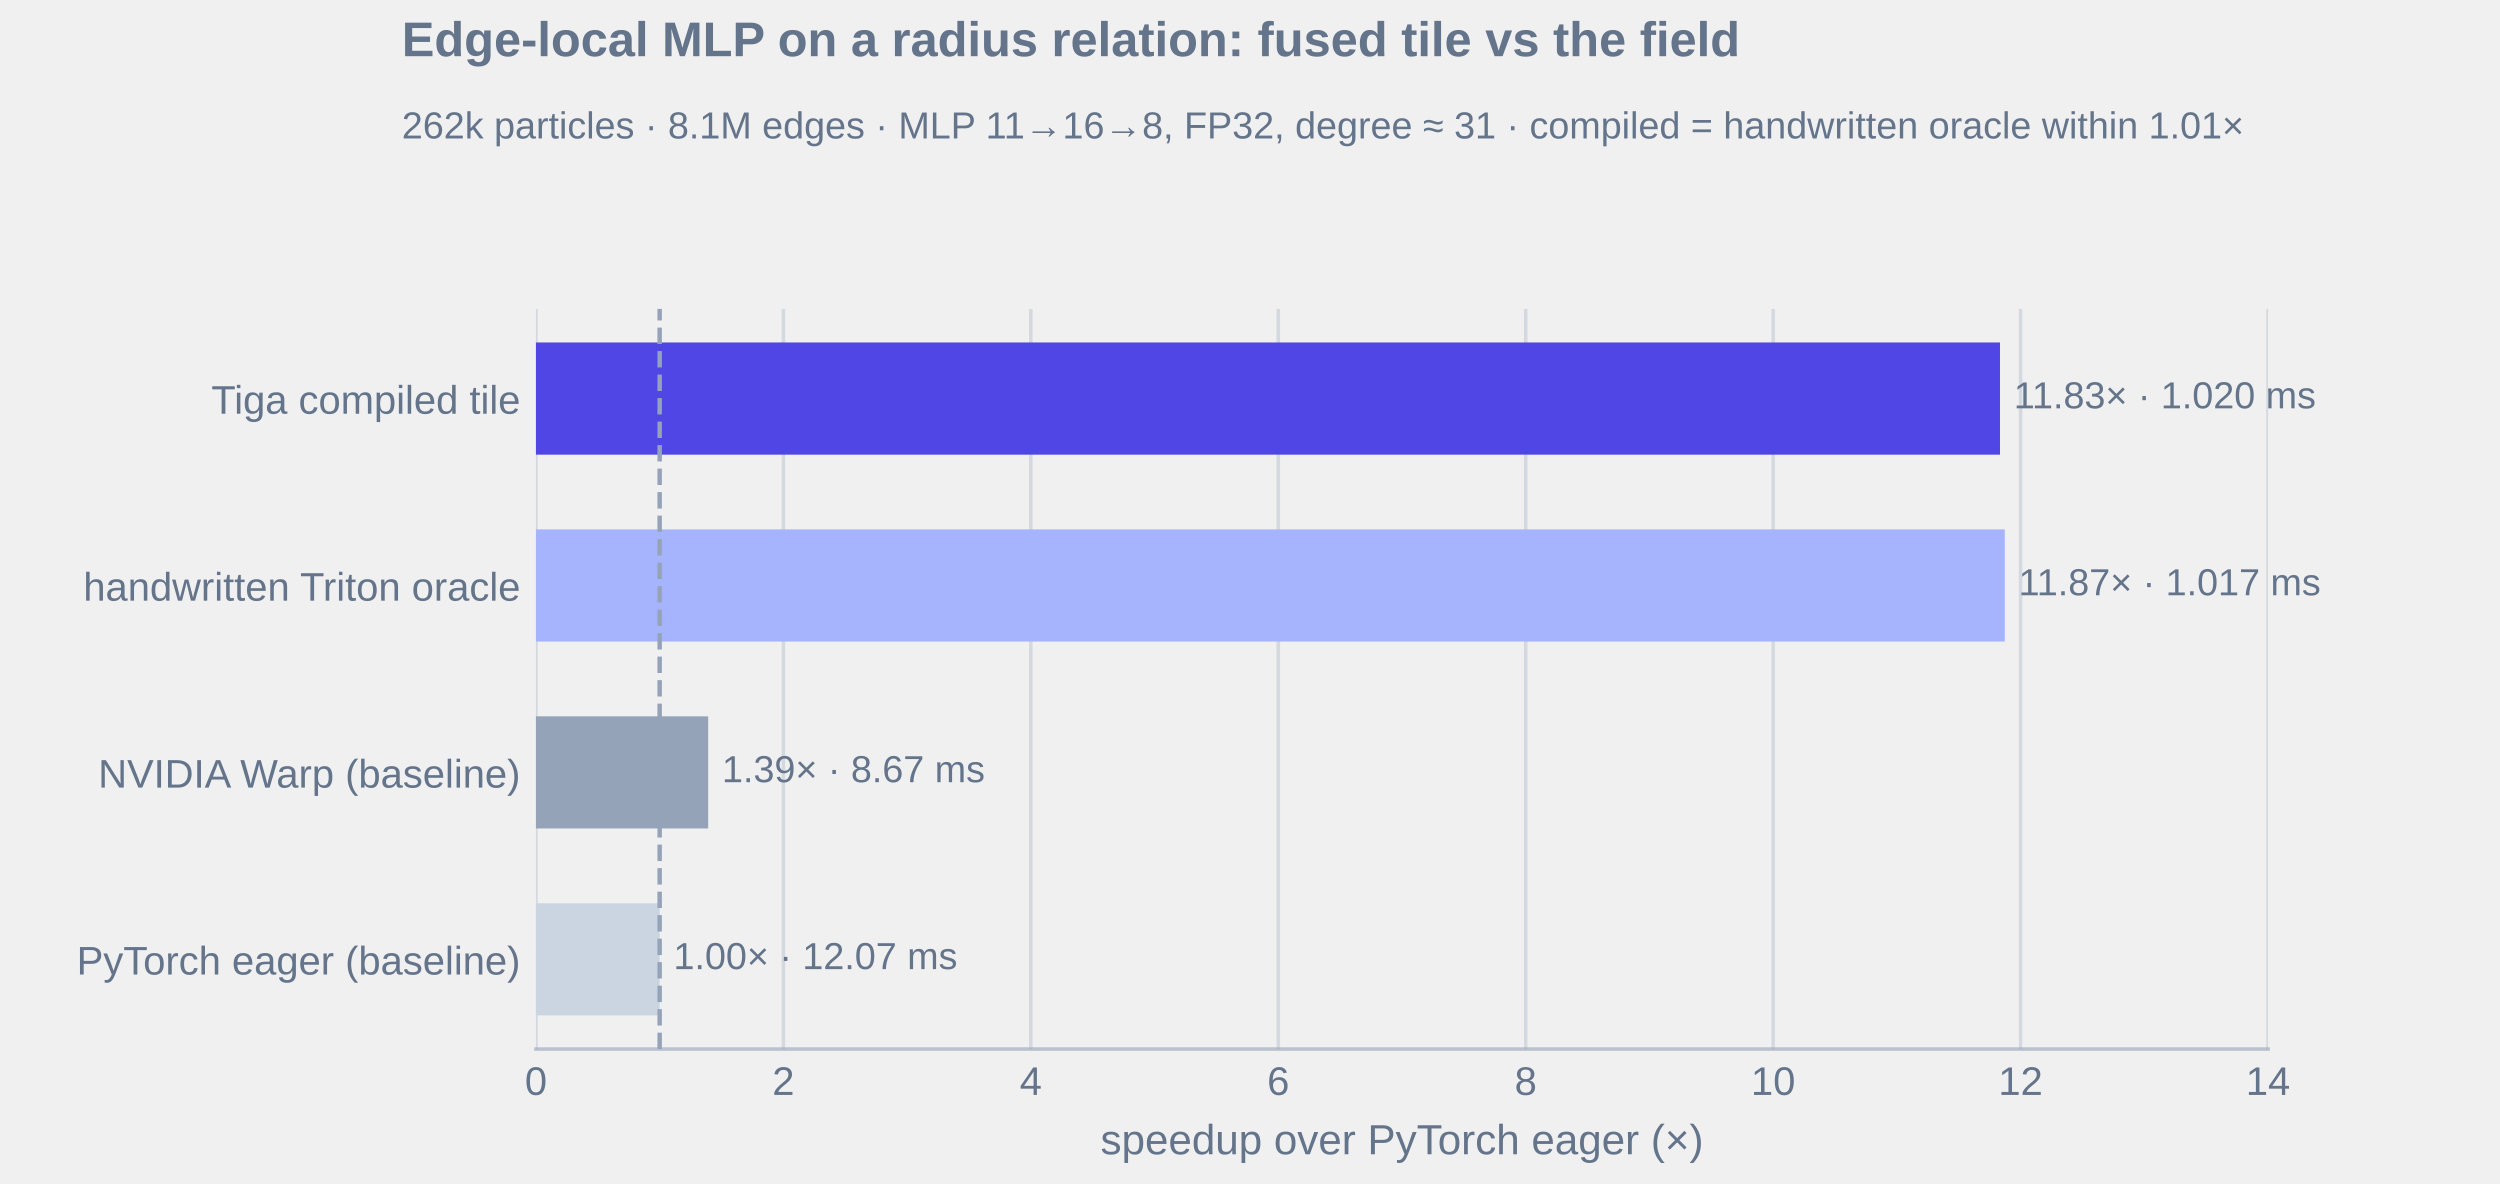
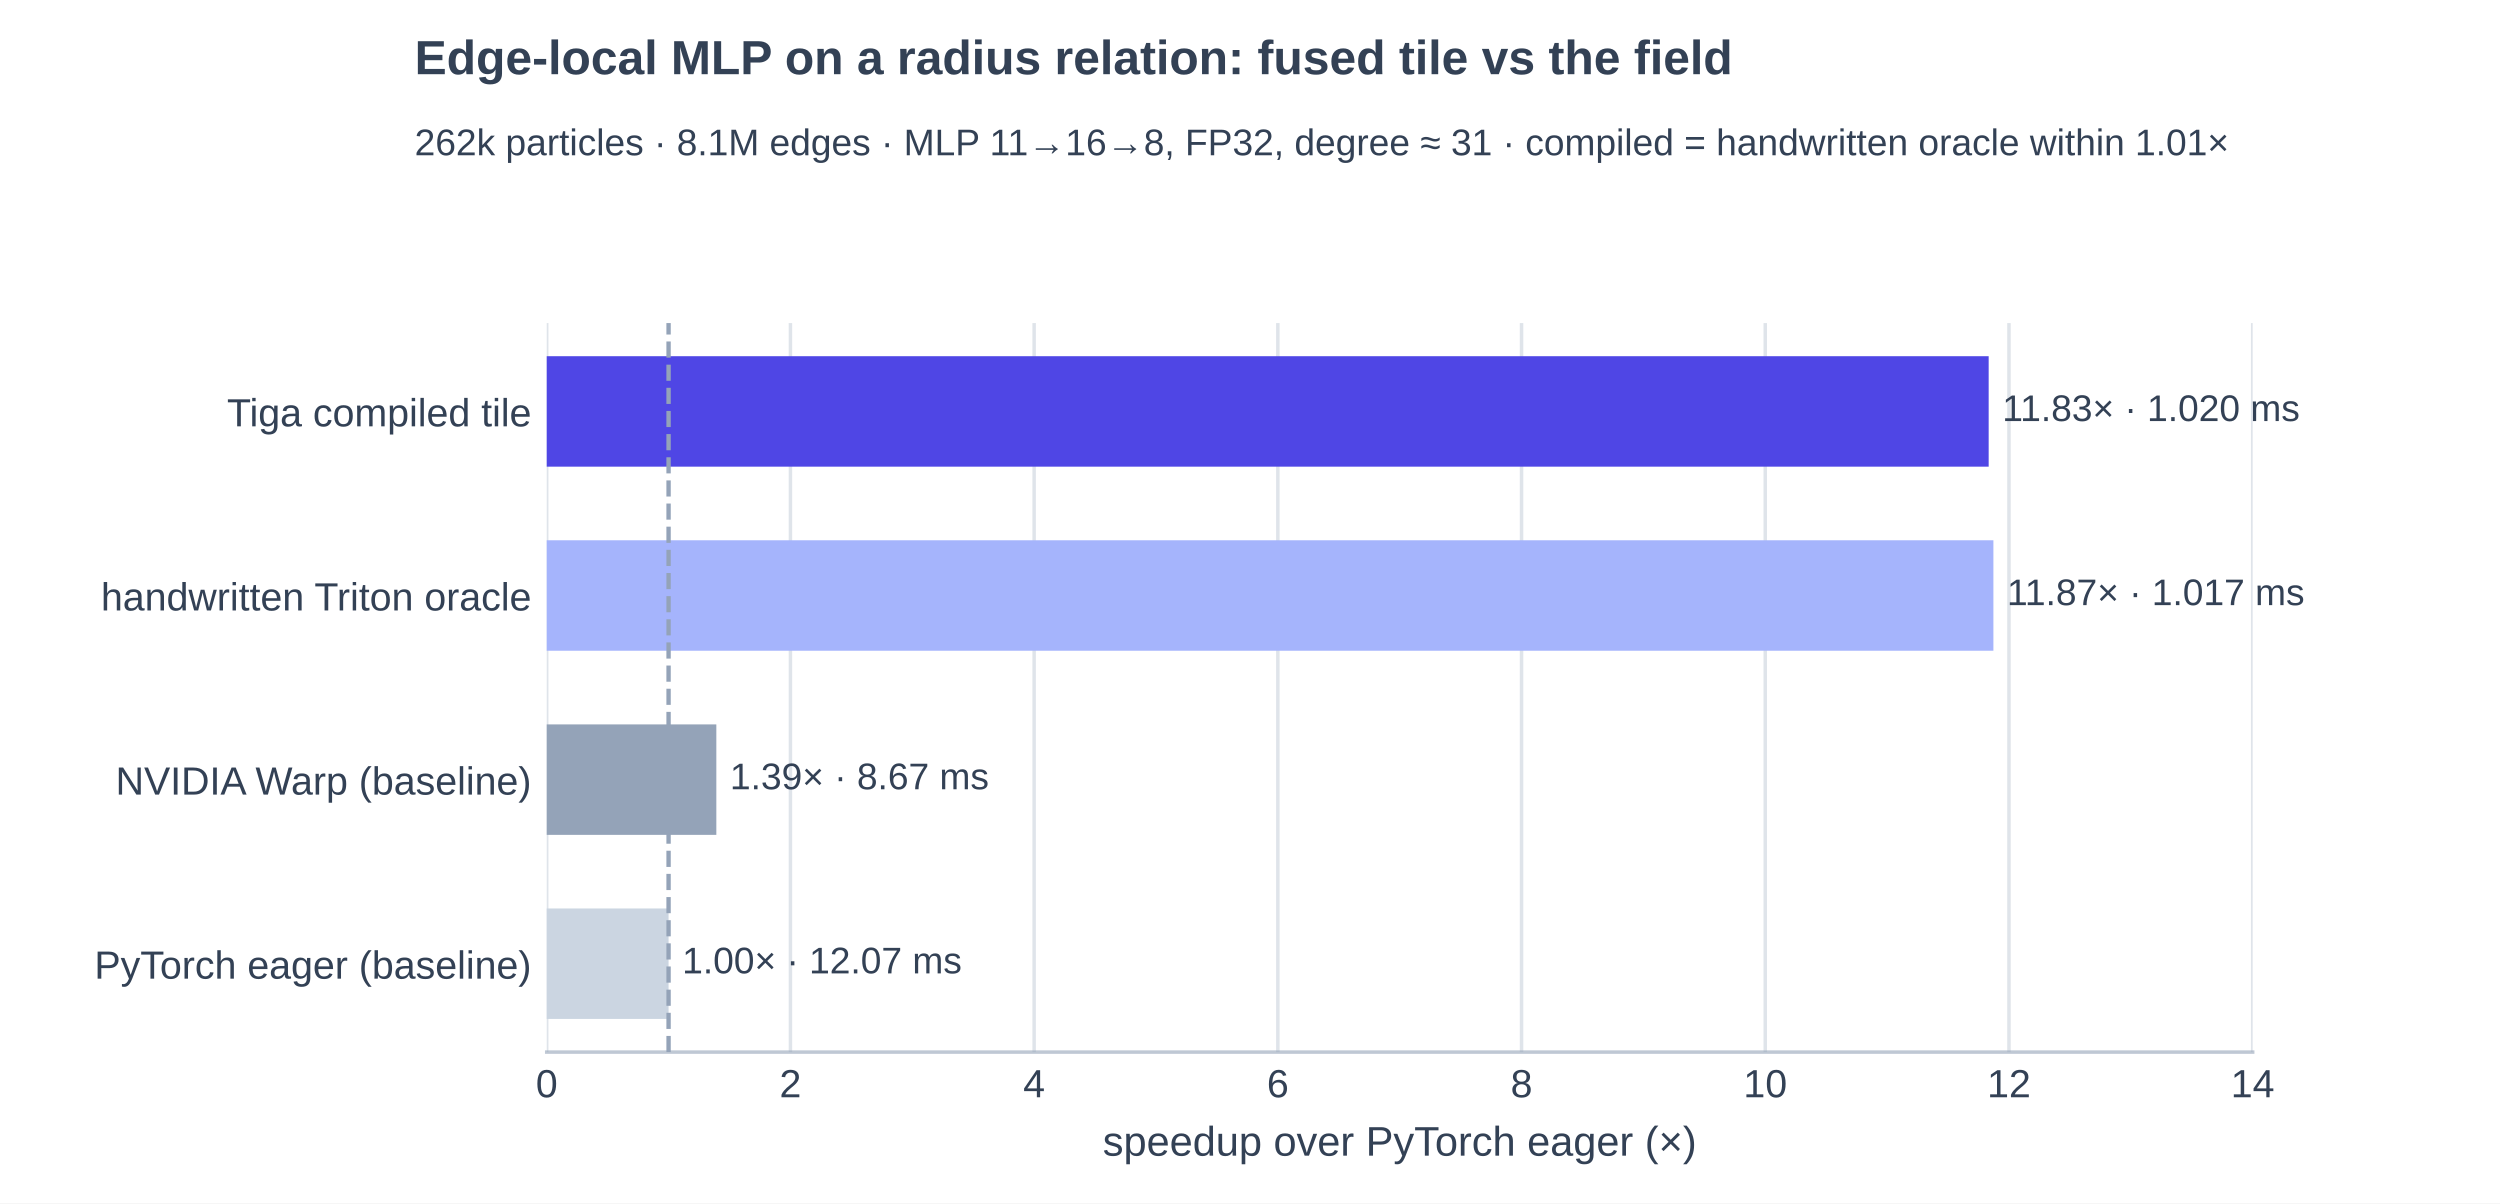
- <svg xmlns="http://www.w3.org/2000/svg" width="563.763pt" height="266.89pt" viewBox="0 0 563.763 266.89" version="1.1">
+ <svg xmlns="http://www.w3.org/2000/svg" width="572.403pt" height="275.53pt" viewBox="0 0 572.403 275.53" version="1.1">
  <defs>
    <style type="text/css">*{stroke-linejoin: round; stroke-linecap: butt}</style>
  </defs>
  <g id="figure_1">
    <g id="patch_1">
-       <path d="M 0 266.89  L 563.763 266.89  L 563.763 0  L 0 0  L 0 266.89  z " style="fill: none" />
+       <path d="M 0 275.53 L 572.403 275.53 L 572.403 0 L 0 0 z " style="fill: #ffffff" />
    </g>
    <g id="axes_1">
      <g id="patch_2">
-         <path d="M 120.857 236.569  L 511.457 236.569  L 511.457 69.645  L 120.857 69.645  L 120.857 236.569  z " style="fill: none" />
+         <path d="M 125.177 240.889 L 515.777 240.889 L 515.777 73.965 L 125.177 73.965 z " style="fill: #ffffff" />
      </g>
      <g id="matplotlib.axis_1">
        <g id="xtick_1">
          <g id="line2d_1">
-             <path d="M 120.857 236.569  L 120.857 69.645  " clip-path="url(#pbb1e115c8d)" style="fill: none; stroke: #94a3b8; stroke-opacity: 0.3; stroke-width: 0.8; stroke-linecap: square" />
+             <path d="M 125.177 240.889 L 125.177 73.965 " clip-path="url(#p5353e55483)" style="fill: none; stroke: #94a3b8; stroke-opacity: 0.3; stroke-width: 0.8; stroke-linecap: square" />
          </g>
          <g id="line2d_2" />
          <g id="text_1">
-             <text style="font-size: 9px; font-family: 'Arial', 'Helvetica Neue', 'Helvetica', 'Liberation Sans', 'DejaVu Sans', sans-serif; text-anchor: middle; fill: #64748b" x="120.857" y="246.907" transform="rotate(-0 120.8572 246.9074)">0</text>
+             <text style="font-size: 9px; font-family: 'Arial', 'Helvetica Neue', 'Helvetica', 'Liberation Sans', 'DejaVu Sans', sans-serif; text-anchor: middle; fill: #334155" x="125.177" y="251.227" transform="rotate(-0 125.1772 251.2274)">0</text>
          </g>
        </g>
        <g id="xtick_2">
          <g id="line2d_3">
-             <path d="M 176.657 236.569  L 176.657 69.645  " clip-path="url(#pbb1e115c8d)" style="fill: none; stroke: #94a3b8; stroke-opacity: 0.3; stroke-width: 0.8; stroke-linecap: square" />
+             <path d="M 180.977 240.889 L 180.977 73.965 " clip-path="url(#p5353e55483)" style="fill: none; stroke: #94a3b8; stroke-opacity: 0.3; stroke-width: 0.8; stroke-linecap: square" />
          </g>
          <g id="line2d_4" />
          <g id="text_2">
-             <text style="font-size: 9px; font-family: 'Arial', 'Helvetica Neue', 'Helvetica', 'Liberation Sans', 'DejaVu Sans', sans-serif; text-anchor: middle; fill: #64748b" x="176.657" y="246.907" transform="rotate(-0 176.6572 246.9074)">2</text>
+             <text style="font-size: 9px; font-family: 'Arial', 'Helvetica Neue', 'Helvetica', 'Liberation Sans', 'DejaVu Sans', sans-serif; text-anchor: middle; fill: #334155" x="180.977" y="251.227" transform="rotate(-0 180.9772 251.2274)">2</text>
          </g>
        </g>
        <g id="xtick_3">
          <g id="line2d_5">
-             <path d="M 232.457 236.569  L 232.457 69.645  " clip-path="url(#pbb1e115c8d)" style="fill: none; stroke: #94a3b8; stroke-opacity: 0.3; stroke-width: 0.8; stroke-linecap: square" />
+             <path d="M 236.777 240.889 L 236.777 73.965 " clip-path="url(#p5353e55483)" style="fill: none; stroke: #94a3b8; stroke-opacity: 0.3; stroke-width: 0.8; stroke-linecap: square" />
          </g>
          <g id="line2d_6" />
          <g id="text_3">
-             <text style="font-size: 9px; font-family: 'Arial', 'Helvetica Neue', 'Helvetica', 'Liberation Sans', 'DejaVu Sans', sans-serif; text-anchor: middle; fill: #64748b" x="232.457" y="246.907" transform="rotate(-0 232.4572 246.9074)">4</text>
+             <text style="font-size: 9px; font-family: 'Arial', 'Helvetica Neue', 'Helvetica', 'Liberation Sans', 'DejaVu Sans', sans-serif; text-anchor: middle; fill: #334155" x="236.777" y="251.227" transform="rotate(-0 236.7772 251.2274)">4</text>
          </g>
        </g>
        <g id="xtick_4">
          <g id="line2d_7">
-             <path d="M 288.257 236.569  L 288.257 69.645  " clip-path="url(#pbb1e115c8d)" style="fill: none; stroke: #94a3b8; stroke-opacity: 0.3; stroke-width: 0.8; stroke-linecap: square" />
+             <path d="M 292.577 240.889 L 292.577 73.965 " clip-path="url(#p5353e55483)" style="fill: none; stroke: #94a3b8; stroke-opacity: 0.3; stroke-width: 0.8; stroke-linecap: square" />
          </g>
          <g id="line2d_8" />
          <g id="text_4">
-             <text style="font-size: 9px; font-family: 'Arial', 'Helvetica Neue', 'Helvetica', 'Liberation Sans', 'DejaVu Sans', sans-serif; text-anchor: middle; fill: #64748b" x="288.257" y="246.907" transform="rotate(-0 288.2572 246.9074)">6</text>
+             <text style="font-size: 9px; font-family: 'Arial', 'Helvetica Neue', 'Helvetica', 'Liberation Sans', 'DejaVu Sans', sans-serif; text-anchor: middle; fill: #334155" x="292.577" y="251.227" transform="rotate(-0 292.5772 251.2274)">6</text>
          </g>
        </g>
        <g id="xtick_5">
          <g id="line2d_9">
-             <path d="M 344.057 236.569  L 344.057 69.645  " clip-path="url(#pbb1e115c8d)" style="fill: none; stroke: #94a3b8; stroke-opacity: 0.3; stroke-width: 0.8; stroke-linecap: square" />
+             <path d="M 348.377 240.889 L 348.377 73.965 " clip-path="url(#p5353e55483)" style="fill: none; stroke: #94a3b8; stroke-opacity: 0.3; stroke-width: 0.8; stroke-linecap: square" />
          </g>
          <g id="line2d_10" />
          <g id="text_5">
-             <text style="font-size: 9px; font-family: 'Arial', 'Helvetica Neue', 'Helvetica', 'Liberation Sans', 'DejaVu Sans', sans-serif; text-anchor: middle; fill: #64748b" x="344.057" y="246.907" transform="rotate(-0 344.0572 246.9074)">8</text>
+             <text style="font-size: 9px; font-family: 'Arial', 'Helvetica Neue', 'Helvetica', 'Liberation Sans', 'DejaVu Sans', sans-serif; text-anchor: middle; fill: #334155" x="348.377" y="251.227" transform="rotate(-0 348.3772 251.2274)">8</text>
          </g>
        </g>
        <g id="xtick_6">
          <g id="line2d_11">
-             <path d="M 399.857 236.569  L 399.857 69.645  " clip-path="url(#pbb1e115c8d)" style="fill: none; stroke: #94a3b8; stroke-opacity: 0.3; stroke-width: 0.8; stroke-linecap: square" />
+             <path d="M 404.177 240.889 L 404.177 73.965 " clip-path="url(#p5353e55483)" style="fill: none; stroke: #94a3b8; stroke-opacity: 0.3; stroke-width: 0.8; stroke-linecap: square" />
          </g>
          <g id="line2d_12" />
          <g id="text_6">
-             <text style="font-size: 9px; font-family: 'Arial', 'Helvetica Neue', 'Helvetica', 'Liberation Sans', 'DejaVu Sans', sans-serif; text-anchor: middle; fill: #64748b" x="399.857" y="246.907" transform="rotate(-0 399.8572 246.9074)">10</text>
+             <text style="font-size: 9px; font-family: 'Arial', 'Helvetica Neue', 'Helvetica', 'Liberation Sans', 'DejaVu Sans', sans-serif; text-anchor: middle; fill: #334155" x="404.177" y="251.227" transform="rotate(-0 404.1772 251.2274)">10</text>
          </g>
        </g>
        <g id="xtick_7">
          <g id="line2d_13">
-             <path d="M 455.657 236.569  L 455.657 69.645  " clip-path="url(#pbb1e115c8d)" style="fill: none; stroke: #94a3b8; stroke-opacity: 0.3; stroke-width: 0.8; stroke-linecap: square" />
+             <path d="M 459.977 240.889 L 459.977 73.965 " clip-path="url(#p5353e55483)" style="fill: none; stroke: #94a3b8; stroke-opacity: 0.3; stroke-width: 0.8; stroke-linecap: square" />
          </g>
          <g id="line2d_14" />
          <g id="text_7">
-             <text style="font-size: 9px; font-family: 'Arial', 'Helvetica Neue', 'Helvetica', 'Liberation Sans', 'DejaVu Sans', sans-serif; text-anchor: middle; fill: #64748b" x="455.657" y="246.907" transform="rotate(-0 455.6572 246.9074)">12</text>
+             <text style="font-size: 9px; font-family: 'Arial', 'Helvetica Neue', 'Helvetica', 'Liberation Sans', 'DejaVu Sans', sans-serif; text-anchor: middle; fill: #334155" x="459.977" y="251.227" transform="rotate(-0 459.9772 251.2274)">12</text>
          </g>
        </g>
        <g id="xtick_8">
          <g id="line2d_15">
-             <path d="M 511.457 236.569  L 511.457 69.645  " clip-path="url(#pbb1e115c8d)" style="fill: none; stroke: #94a3b8; stroke-opacity: 0.3; stroke-width: 0.8; stroke-linecap: square" />
+             <path d="M 515.777 240.889 L 515.777 73.965 " clip-path="url(#p5353e55483)" style="fill: none; stroke: #94a3b8; stroke-opacity: 0.3; stroke-width: 0.8; stroke-linecap: square" />
          </g>
          <g id="line2d_16" />
          <g id="text_8">
-             <text style="font-size: 9px; font-family: 'Arial', 'Helvetica Neue', 'Helvetica', 'Liberation Sans', 'DejaVu Sans', sans-serif; text-anchor: middle; fill: #64748b" x="511.457" y="246.907" transform="rotate(-0 511.4572 246.9074)">14</text>
+             <text style="font-size: 9px; font-family: 'Arial', 'Helvetica Neue', 'Helvetica', 'Liberation Sans', 'DejaVu Sans', sans-serif; text-anchor: middle; fill: #334155" x="515.777" y="251.227" transform="rotate(-0 515.7772 251.2274)">14</text>
          </g>
        </g>
        <g id="text_9">
-           <text style="font-size: 9.5px; font-family: 'Arial', 'Helvetica Neue', 'Helvetica', 'Liberation Sans', 'DejaVu Sans', sans-serif; text-anchor: middle; fill: #64748b" x="316.157" y="260.288" transform="rotate(-0 316.1572 260.288)">speedup over PyTorch eager (×)</text>
+           <text style="font-size: 9.5px; font-family: 'Arial', 'Helvetica Neue', 'Helvetica', 'Liberation Sans', 'DejaVu Sans', sans-serif; text-anchor: middle; fill: #334155" x="320.477" y="264.608" transform="rotate(-0 320.4772 264.608)">speedup over PyTorch eager (×)</text>
        </g>
      </g>
      <g id="matplotlib.axis_2">
        <g id="ytick_1">
          <g id="line2d_17" />
          <g id="text_10">
-             <text style="font-size: 9px; font-family: 'Arial', 'Helvetica Neue', 'Helvetica', 'Liberation Sans', 'DejaVu Sans', sans-serif; text-anchor: end; fill: #64748b" x="117.357" y="93.297" transform="rotate(-0 117.3572 93.29729)">Tiga compiled tile</text>
+             <text style="font-size: 9px; font-family: 'Arial', 'Helvetica Neue', 'Helvetica', 'Liberation Sans', 'DejaVu Sans', sans-serif; text-anchor: end; fill: #334155" x="121.677" y="97.617" transform="rotate(-0 121.6772 97.61729)">Tiga compiled tile</text>
          </g>
        </g>
        <g id="ytick_2">
          <g id="line2d_18" />
          <g id="text_11">
-             <text style="font-size: 9px; font-family: 'Arial', 'Helvetica Neue', 'Helvetica', 'Liberation Sans', 'DejaVu Sans', sans-serif; text-anchor: end; fill: #64748b" x="117.357" y="135.45" transform="rotate(-0 117.3572 135.45)">handwritten Triton oracle</text>
+             <text style="font-size: 9px; font-family: 'Arial', 'Helvetica Neue', 'Helvetica', 'Liberation Sans', 'DejaVu Sans', sans-serif; text-anchor: end; fill: #334155" x="121.677" y="139.77" transform="rotate(-0 121.6772 139.77)">handwritten Triton oracle</text>
          </g>
        </g>
        <g id="ytick_3">
          <g id="line2d_19" />
          <g id="text_12">
-             <text style="font-size: 9px; font-family: 'Arial', 'Helvetica Neue', 'Helvetica', 'Liberation Sans', 'DejaVu Sans', sans-serif; text-anchor: end; fill: #64748b" x="117.357" y="177.603" transform="rotate(-0 117.3572 177.6027)">NVIDIA Warp (baseline)</text>
+             <text style="font-size: 9px; font-family: 'Arial', 'Helvetica Neue', 'Helvetica', 'Liberation Sans', 'DejaVu Sans', sans-serif; text-anchor: end; fill: #334155" x="121.677" y="181.923" transform="rotate(-0 121.6772 181.9227)">NVIDIA Warp (baseline)</text>
          </g>
        </g>
        <g id="ytick_4">
          <g id="line2d_20" />
          <g id="text_13">
-             <text style="font-size: 9px; font-family: 'Arial', 'Helvetica Neue', 'Helvetica', 'Liberation Sans', 'DejaVu Sans', sans-serif; text-anchor: end; fill: #64748b" x="117.357" y="219.755" transform="rotate(-0 117.3572 219.7555)">PyTorch eager (baseline)</text>
+             <text style="font-size: 9px; font-family: 'Arial', 'Helvetica Neue', 'Helvetica', 'Liberation Sans', 'DejaVu Sans', sans-serif; text-anchor: end; fill: #334155" x="121.677" y="224.075" transform="rotate(-0 121.6772 224.0755)">PyTorch eager (baseline)</text>
          </g>
        </g>
      </g>
      <g id="patch_3">
-         <path d="M 120.857 236.569  L 511.457 236.569  " style="fill: none; opacity: 0.6; stroke: #94a3b8; stroke-width: 0.8; stroke-linejoin: miter; stroke-linecap: square" />
+         <path d="M 125.177 240.889 L 515.777 240.889 " style="fill: none; opacity: 0.6; stroke: #94a3b8; stroke-width: 0.8; stroke-linejoin: miter; stroke-linecap: square" />
      </g>
      <g id="patch_4">
-         <path d="M 120.857 77.232  L 451.009 77.232  L 451.009 102.524  L 120.857 102.524  z " clip-path="url(#pbb1e115c8d)" style="fill: #4f46e5" />
+         <path d="M 125.177 81.552 L 455.329 81.552 L 455.329 106.844 L 125.177 106.844 z " clip-path="url(#p5353e55483)" style="fill: #4f46e5" />
      </g>
      <g id="patch_5">
-         <path d="M 120.857 119.385  L 452.09 119.385  L 452.09 144.677  L 120.857 144.677  z " clip-path="url(#pbb1e115c8d)" style="fill: #a5b4fc" />
+         <path d="M 125.177 123.705 L 456.41 123.705 L 456.41 148.997 L 125.177 148.997 z " clip-path="url(#p5353e55483)" style="fill: #a5b4fc" />
      </g>
      <g id="patch_6">
-         <path d="M 120.857 161.538  L 159.693 161.538  L 159.693 186.829  L 120.857 186.829  z " clip-path="url(#pbb1e115c8d)" style="fill: #94a3b8" />
+         <path d="M 125.177 165.858 L 164.013 165.858 L 164.013 191.149 L 125.177 191.149 z " clip-path="url(#p5353e55483)" style="fill: #94a3b8" />
      </g>
      <g id="patch_7">
-         <path d="M 120.857 203.69  L 148.757 203.69  L 148.757 228.982  L 120.857 228.982  z " clip-path="url(#pbb1e115c8d)" style="fill: #cbd5e1" />
+         <path d="M 125.177 208.01 L 153.077 208.01 L 153.077 233.302 L 125.177 233.302 z " clip-path="url(#p5353e55483)" style="fill: #cbd5e1" />
      </g>
      <g id="text_14">
-         <text style="font-size: 8.5px; font-family: 'Arial', 'Helvetica Neue', 'Helvetica', 'Liberation Sans', 'DejaVu Sans', sans-serif; text-anchor: start; fill: #64748b" x="454.134" y="92.086" transform="rotate(-0 454.1336 92.086)">11.83× · 1.020 ms</text>
+         <text style="font-size: 8.5px; font-family: 'Arial', 'Helvetica Neue', 'Helvetica', 'Liberation Sans', 'DejaVu Sans', sans-serif; text-anchor: start; fill: #334155" x="458.454" y="96.406" transform="rotate(-0 458.4536 96.406)">11.83× · 1.020 ms</text>
      </g>
      <g id="text_15">
-         <text style="font-size: 8.5px; font-family: 'Arial', 'Helvetica Neue', 'Helvetica', 'Liberation Sans', 'DejaVu Sans', sans-serif; text-anchor: start; fill: #64748b" x="455.214" y="134.239" transform="rotate(-0 455.2145 134.2387)">11.87× · 1.017 ms</text>
+         <text style="font-size: 8.5px; font-family: 'Arial', 'Helvetica Neue', 'Helvetica', 'Liberation Sans', 'DejaVu Sans', sans-serif; text-anchor: start; fill: #334155" x="459.534" y="138.559" transform="rotate(-0 459.5345 138.5587)">11.87× · 1.017 ms</text>
      </g>
      <g id="text_16">
-         <text style="font-size: 8.5px; font-family: 'Arial', 'Helvetica Neue', 'Helvetica', 'Liberation Sans', 'DejaVu Sans', sans-serif; text-anchor: start; fill: #64748b" x="162.818" y="176.391" transform="rotate(-0 162.8177 176.3915)">1.39× · 8.67 ms</text>
+         <text style="font-size: 8.5px; font-family: 'Arial', 'Helvetica Neue', 'Helvetica', 'Liberation Sans', 'DejaVu Sans', sans-serif; text-anchor: start; fill: #334155" x="167.138" y="180.711" transform="rotate(-0 167.1377 180.7115)">1.39× · 8.67 ms</text>
      </g>
      <g id="text_17">
-         <text style="font-size: 8.5px; font-family: 'Arial', 'Helvetica Neue', 'Helvetica', 'Liberation Sans', 'DejaVu Sans', sans-serif; text-anchor: start; fill: #64748b" x="151.882" y="218.544" transform="rotate(-0 151.882 218.5442)">1.00× · 12.07 ms</text>
+         <text style="font-size: 8.5px; font-family: 'Arial', 'Helvetica Neue', 'Helvetica', 'Liberation Sans', 'DejaVu Sans', sans-serif; text-anchor: start; fill: #334155" x="156.202" y="222.864" transform="rotate(-0 156.202 222.8642)">1.00× · 12.07 ms</text>
      </g>
      <g id="line2d_21">
-         <path d="M 148.757 236.569  L 148.757 69.645  " clip-path="url(#pbb1e115c8d)" style="fill: none; stroke-dasharray: 3.7,1.6; stroke-dashoffset: 0; stroke: #94a3b8" />
+         <path d="M 153.077 240.889 L 153.077 73.965 " clip-path="url(#p5353e55483)" style="fill: none; stroke-dasharray: 3.7,1.6; stroke-dashoffset: 0; stroke: #94a3b8" />
      </g>
    </g>
    <g id="text_18">
-       <text style="font-weight: 600; font-size: 11px; font-family: 'Arial', 'Helvetica Neue', 'Helvetica', 'Liberation Sans', 'DejaVu Sans', sans-serif; text-anchor: start; fill: #64748b" x="90.617" y="12.678" transform="rotate(-0 90.61719 12.67828)">Edge-local MLP on a radius relation: fused tile vs the field</text>
+       <text style="font-weight: 700; font-size: 11px; font-family: 'Arial', 'Helvetica Neue', 'Helvetica', 'Liberation Sans', 'DejaVu Sans', sans-serif; text-anchor: start; fill: #334155" x="94.937" y="16.998" transform="rotate(-0 94.93719 16.99828)">Edge-local MLP on a radius relation: fused tile vs the field</text>
    </g>
    <g id="text_19">
-       <text style="font-size: 8.5px; font-family: 'Arial', 'Helvetica Neue', 'Helvetica', 'Liberation Sans', 'DejaVu Sans', sans-serif; text-anchor: start; fill: #64748b" x="90.617" y="31.225" transform="rotate(-0 90.61719 31.22548)">262k particles · 8.1M edges · MLP 11→16→8, FP32, degree ≈ 31 · compiled = handwritten oracle within 1.01×</text>
+       <text style="font-size: 8.5px; font-family: 'Arial', 'Helvetica Neue', 'Helvetica', 'Liberation Sans', 'DejaVu Sans', sans-serif; text-anchor: start; fill: #334155" x="94.937" y="35.545" transform="rotate(-0 94.93719 35.54548)">262k particles · 8.1M edges · MLP 11→16→8, FP32, degree ≈ 31 · compiled = handwritten oracle within 1.01×</text>
    </g>
  </g>
  <defs>
-     <clipPath id="pbb1e115c8d">
-       <rect x="120.857" y="69.645" width="390.6" height="166.925" />
+     <clipPath id="p5353e55483">
+       <rect x="125.177" y="73.965" width="390.6" height="166.925" />
    </clipPath>
  </defs>
</svg>
